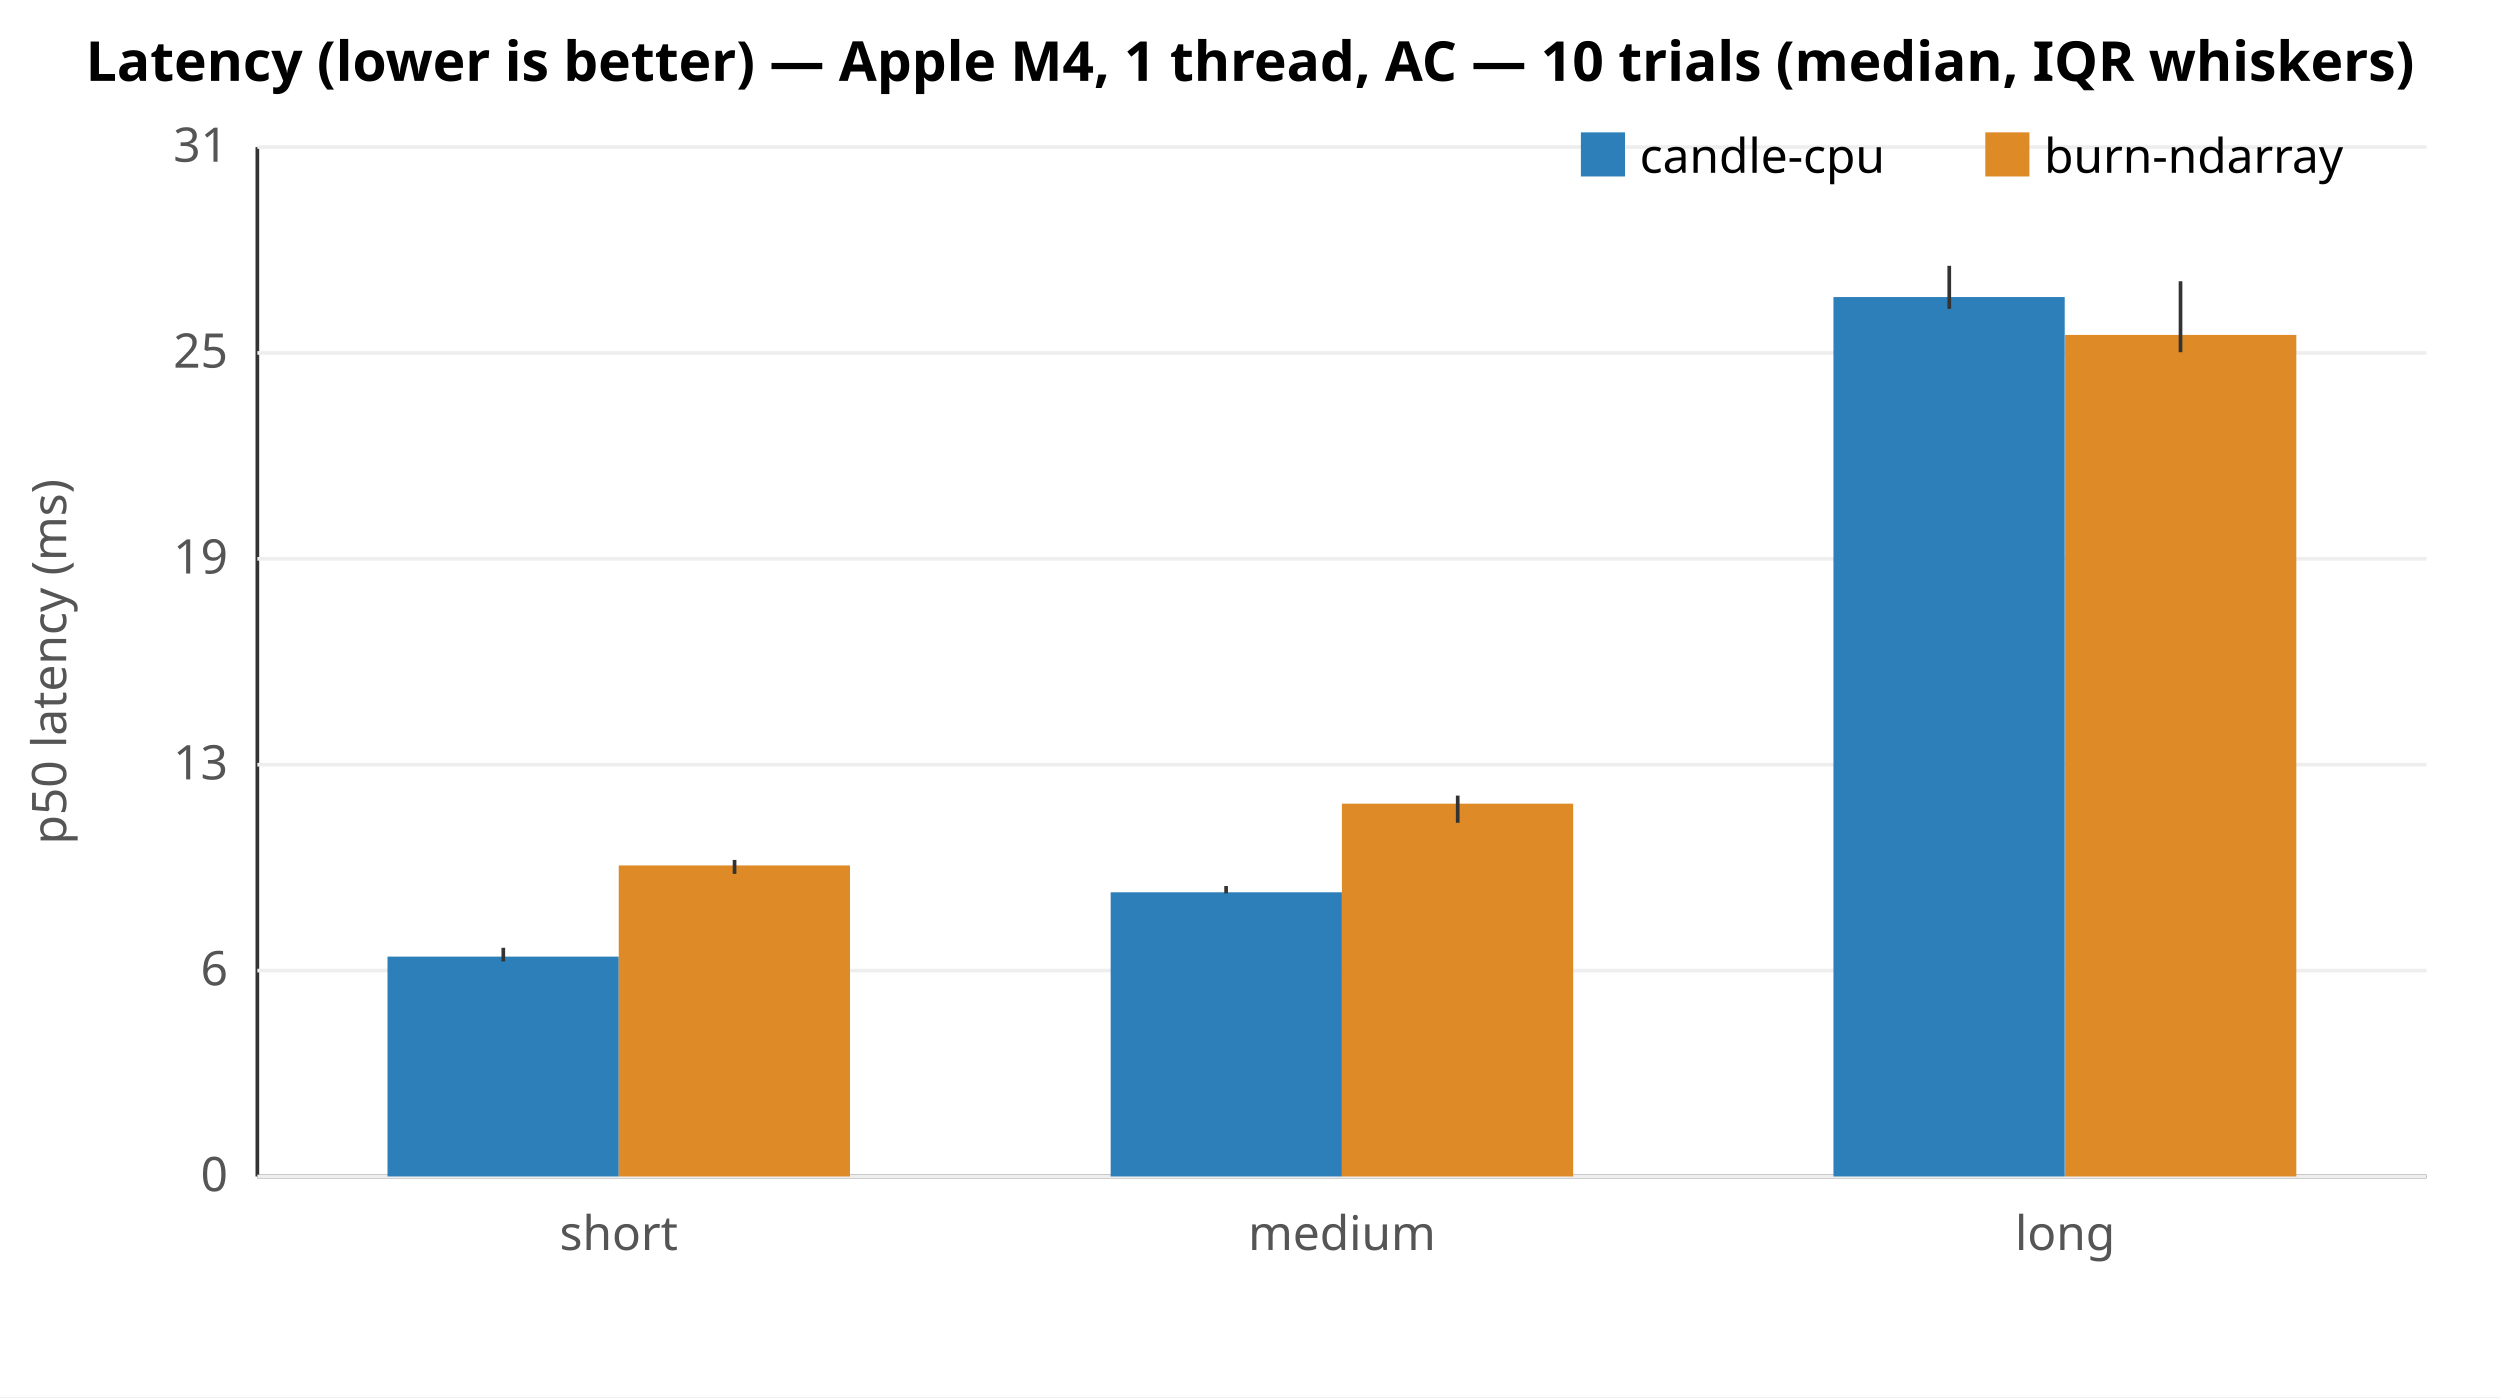
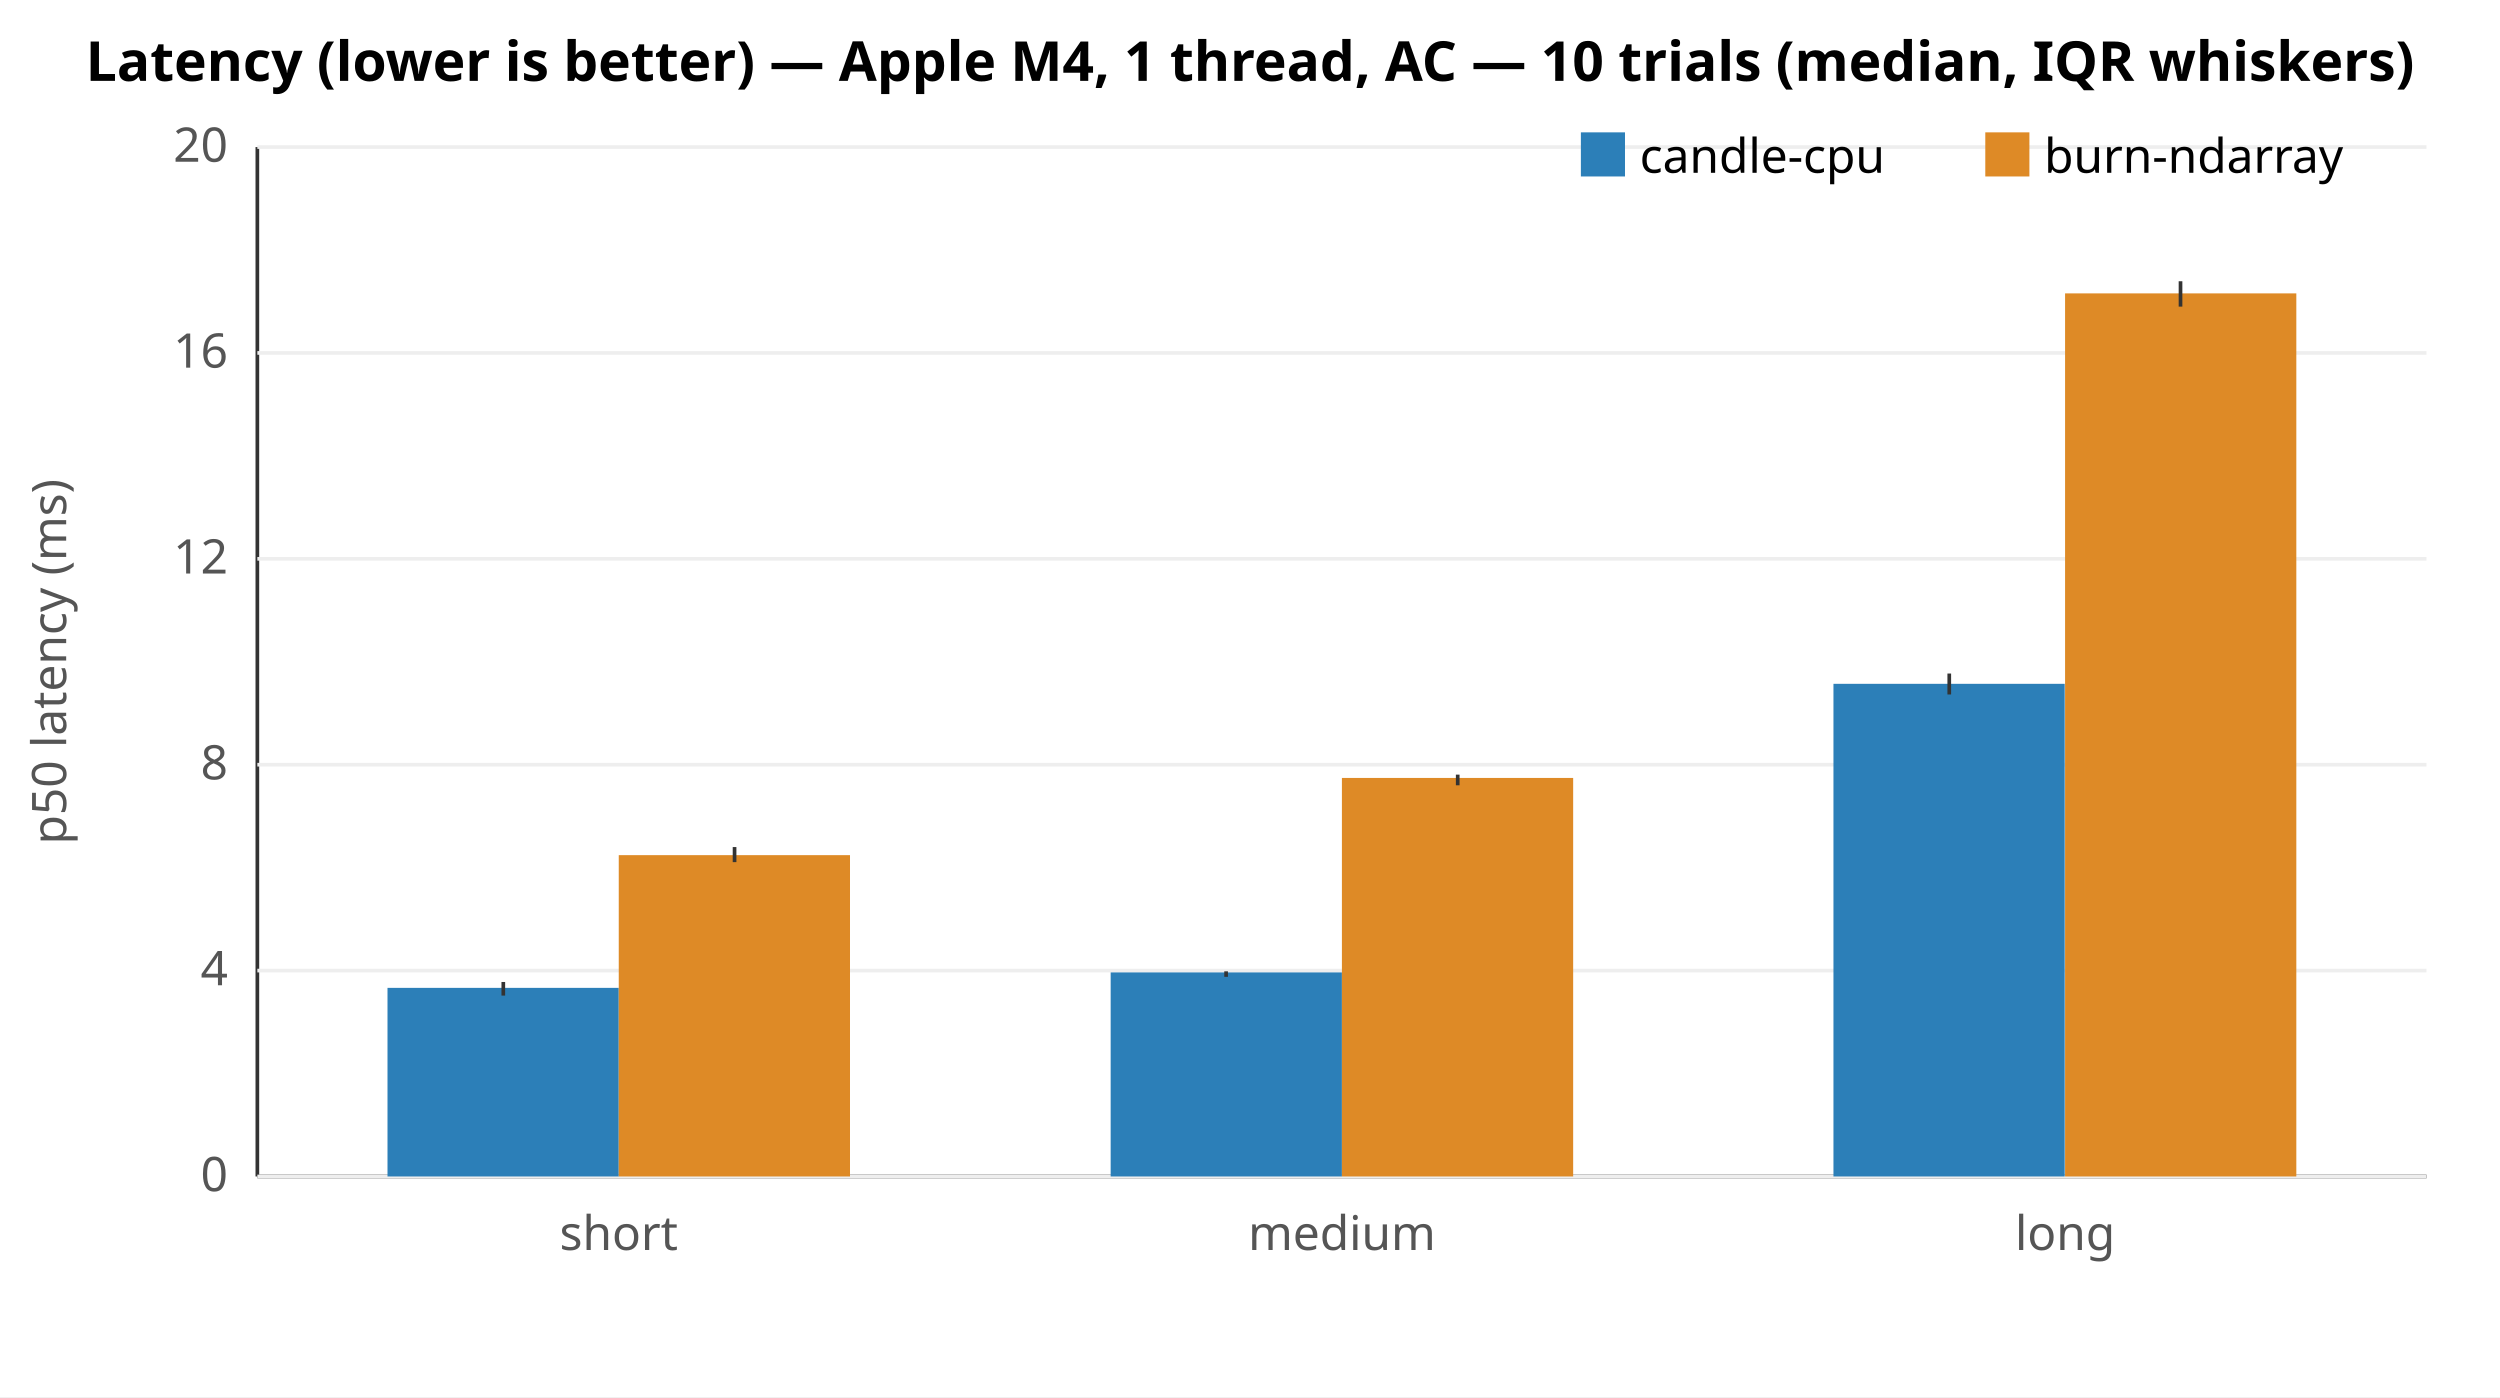
<svg xmlns="http://www.w3.org/2000/svg" width="680" height="380" font-family="sans-serif" font-size="13">
  <rect width="680" height="380" fill="white" />
  <text x="340.0" y="22" text-anchor="middle" font-size="15" font-weight="bold">Latency (lower is better) — Apple M4, 1 thread, AC — 10 trials (median, IQR whiskers)</text>
  <line x1="70" y1="320" x2="660" y2="320" stroke="#333" />
  <line x1="70" y1="320" x2="70" y2="40" stroke="#333" />
  <line x1="70" y1="320.0" x2="660" y2="320.0" stroke="#eee" />
  <text x="62" y="324.0" text-anchor="end" fill="#555">0</text>
  <line x1="70" y1="264.0" x2="660" y2="264.0" stroke="#eee" />
-   <text x="62" y="268.0" text-anchor="end" fill="#555">6</text>
+   <text x="62" y="268.0" text-anchor="end" fill="#555">4</text>
  <line x1="70" y1="208.0" x2="660" y2="208.0" stroke="#eee" />
-   <text x="62" y="212.0" text-anchor="end" fill="#555">13</text>
+   <text x="62" y="212.0" text-anchor="end" fill="#555">8</text>
  <line x1="70" y1="152.0" x2="660" y2="152.0" stroke="#eee" />
-   <text x="62" y="156.0" text-anchor="end" fill="#555">19</text>
+   <text x="62" y="156.0" text-anchor="end" fill="#555">12</text>
  <line x1="70" y1="96.0" x2="660" y2="96.0" stroke="#eee" />
-   <text x="62" y="100.0" text-anchor="end" fill="#555">25</text>
+   <text x="62" y="100.0" text-anchor="end" fill="#555">16</text>
  <line x1="70" y1="40.0" x2="660" y2="40.0" stroke="#eee" />
-   <text x="62" y="44.0" text-anchor="end" fill="#555">31</text>
+   <text x="62" y="44.0" text-anchor="end" fill="#555">20</text>
  <text x="18" y="180" text-anchor="middle" fill="#555" transform="rotate(-90 18 180)">p50 latency (ms)</text>
  <text x="168.3" y="340" text-anchor="middle" fill="#555">short</text>
  <text x="365.0" y="340" text-anchor="middle" fill="#555">medium</text>
  <text x="561.7" y="340" text-anchor="middle" fill="#555">long</text>
-   <rect x="105.4" y="260.2" width="62.9" height="59.8" fill="#2c7fb8" />
-   <line x1="136.9" y1="261.5" x2="136.9" y2="257.8" stroke="#333" />
-   <rect x="168.3" y="235.4" width="62.9" height="84.6" fill="#de8a26" />
-   <line x1="199.8" y1="237.7" x2="199.8" y2="233.9" stroke="#333" />
-   <rect x="302.1" y="242.7" width="62.9" height="77.3" fill="#2c7fb8" />
-   <line x1="333.5" y1="243.0" x2="333.5" y2="241.0" stroke="#333" />
-   <rect x="365.0" y="218.6" width="62.9" height="101.4" fill="#de8a26" />
-   <line x1="396.5" y1="223.8" x2="396.5" y2="216.4" stroke="#333" />
-   <rect x="498.7" y="80.8" width="62.9" height="239.2" fill="#2c7fb8" />
-   <line x1="530.2" y1="84.0" x2="530.2" y2="72.3" stroke="#333" />
-   <rect x="561.7" y="91.1" width="62.9" height="228.9" fill="#de8a26" />
-   <line x1="593.1" y1="95.8" x2="593.1" y2="76.5" stroke="#333" />
+   <rect x="105.4" y="268.7" width="62.9" height="51.3" fill="#2c7fb8" />
+   <line x1="136.9" y1="270.8" x2="136.9" y2="267.1" stroke="#333" />
+   <rect x="168.3" y="232.6" width="62.9" height="87.4" fill="#de8a26" />
+   <line x1="199.8" y1="234.5" x2="199.8" y2="230.4" stroke="#333" />
+   <rect x="302.1" y="264.5" width="62.9" height="55.5" fill="#2c7fb8" />
+   <line x1="333.5" y1="265.7" x2="333.5" y2="264.2" stroke="#333" />
+   <rect x="365.0" y="211.6" width="62.9" height="108.4" fill="#de8a26" />
+   <line x1="396.5" y1="213.6" x2="396.5" y2="210.7" stroke="#333" />
+   <rect x="498.7" y="186.0" width="62.9" height="134.0" fill="#2c7fb8" />
+   <line x1="530.2" y1="188.9" x2="530.2" y2="183.2" stroke="#333" />
+   <rect x="561.7" y="79.8" width="62.9" height="240.2" fill="#de8a26" />
+   <line x1="593.1" y1="83.4" x2="593.1" y2="76.5" stroke="#333" />
  <rect x="430" y="36" width="12" height="12" fill="#2c7fb8" />
  <text x="446" y="47">candle-cpu</text>
  <rect x="540" y="36" width="12" height="12" fill="#de8a26" />
  <text x="556" y="47">burn-ndarray</text>
</svg>
